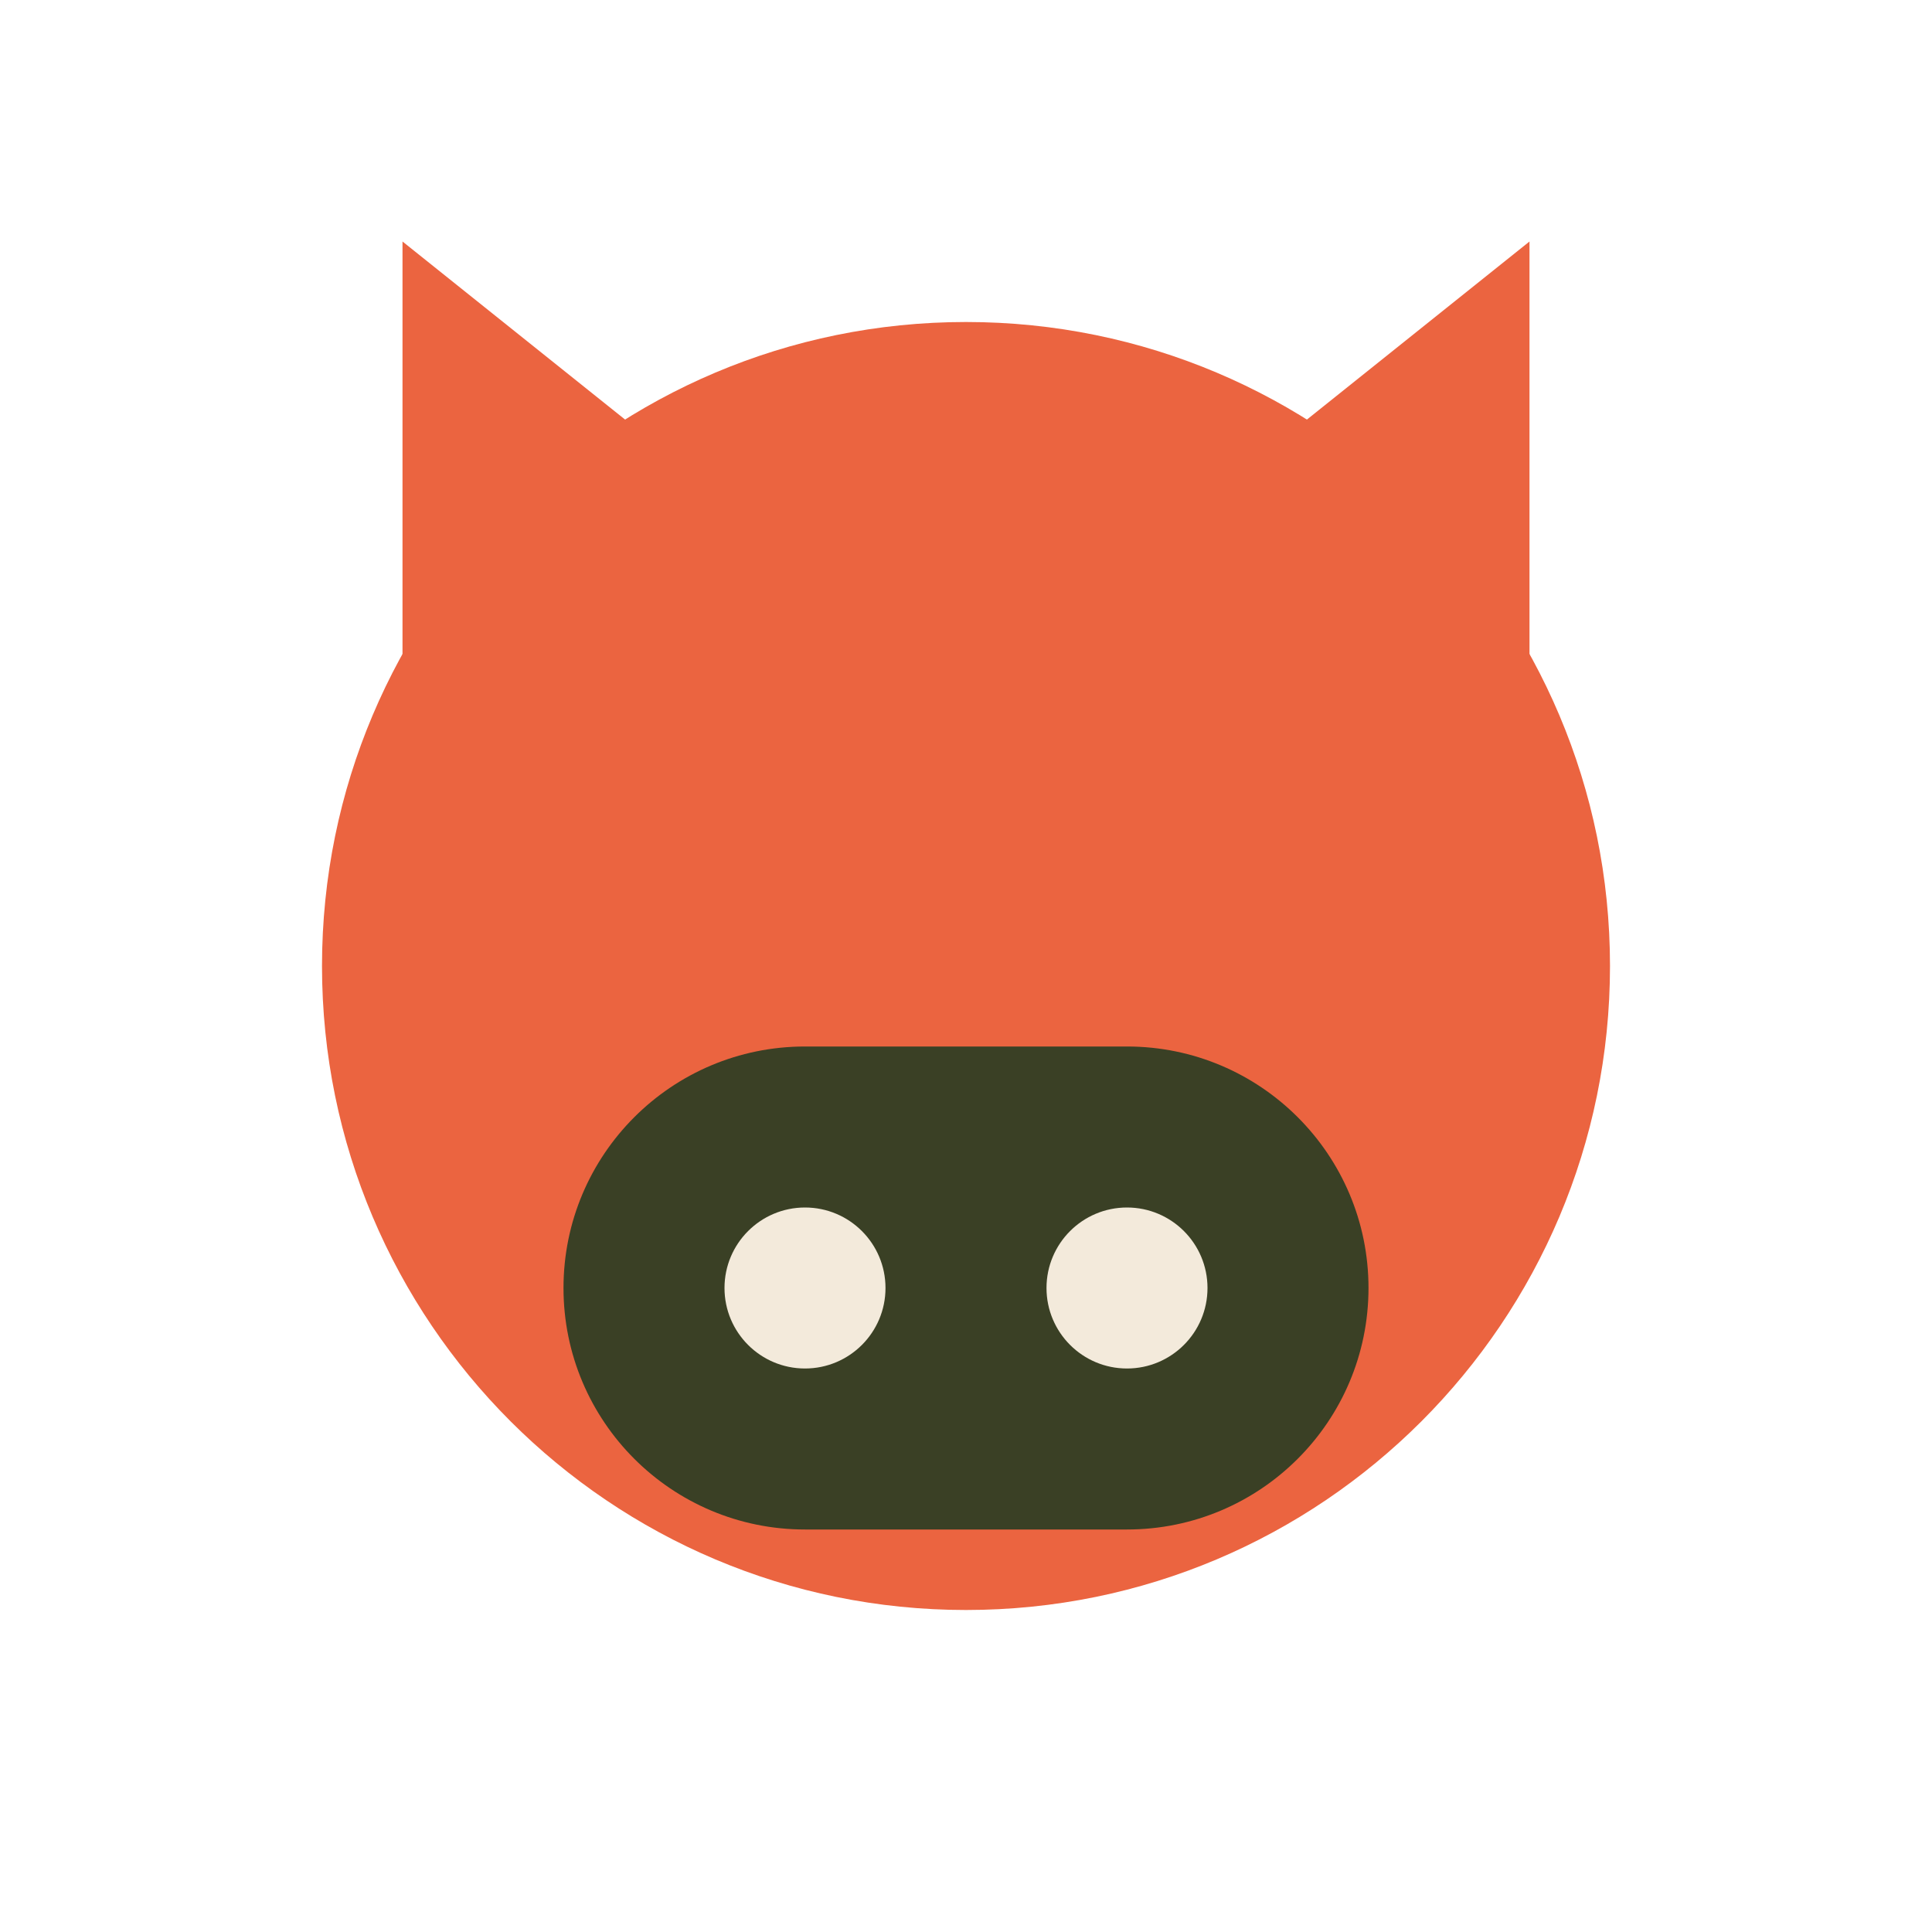
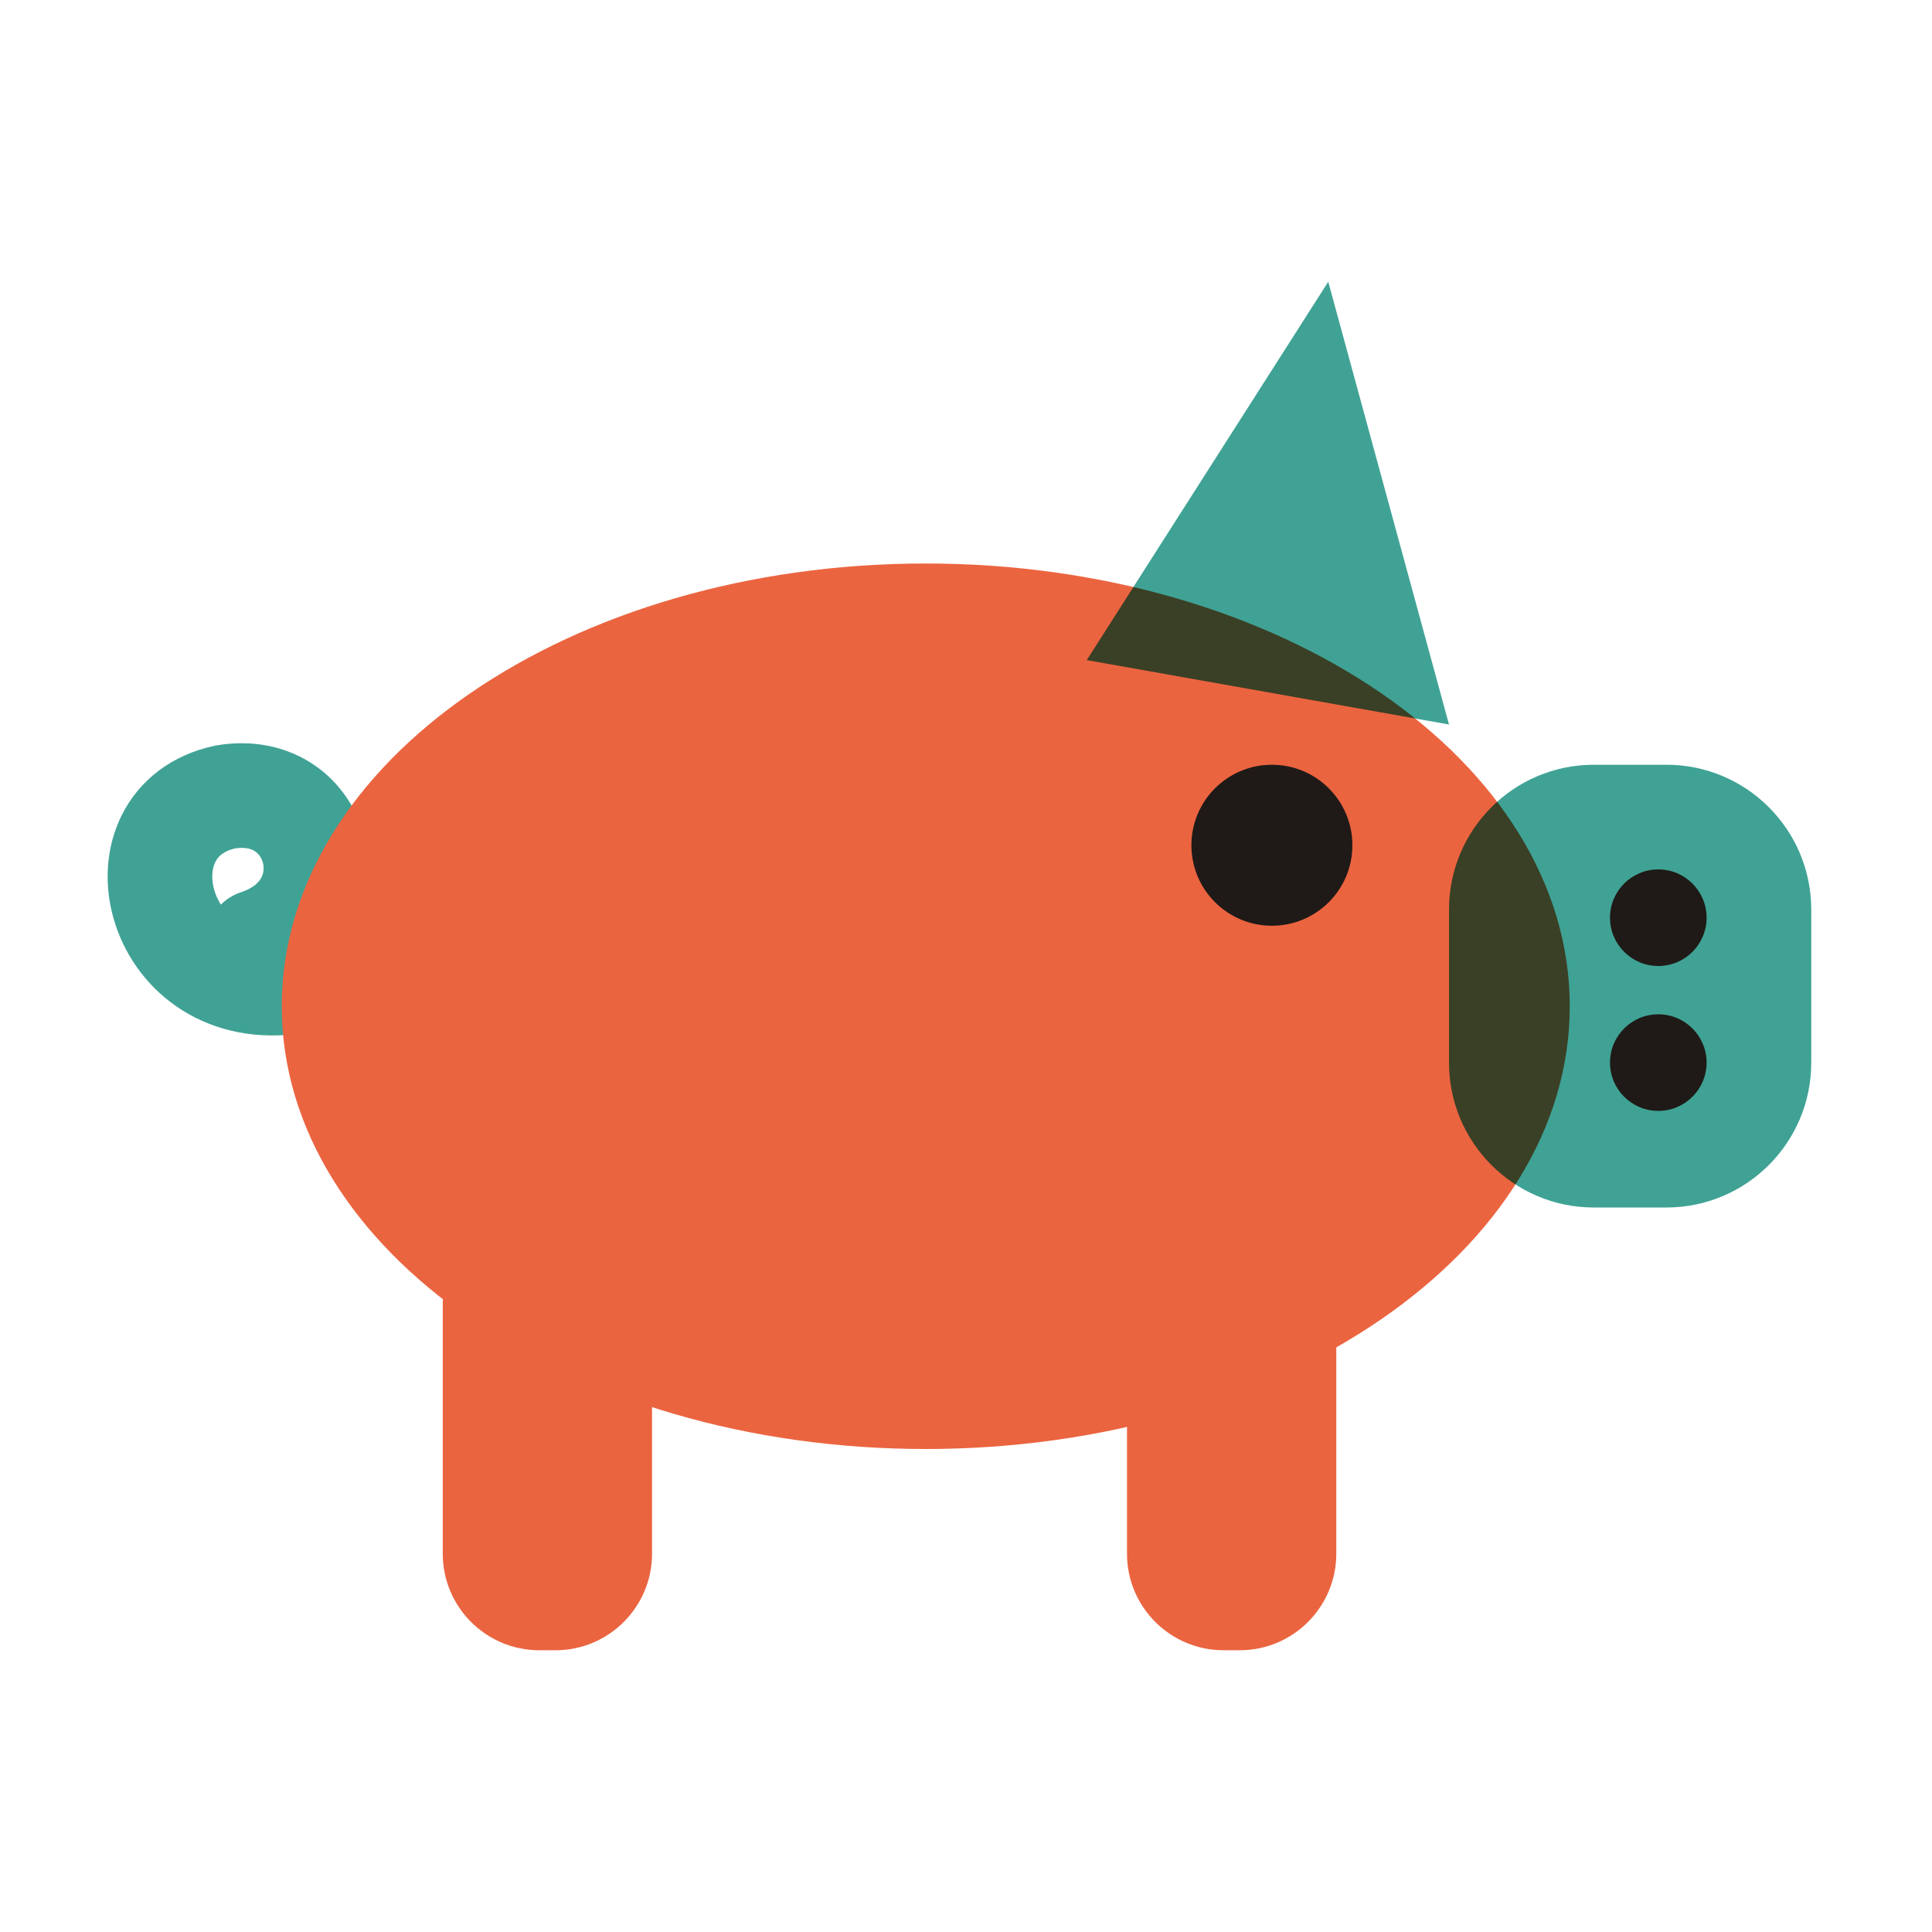
<svg xmlns="http://www.w3.org/2000/svg" viewBox="0 0 24 24">
  <g style="isolation:isolate">
-     <circle cx="12" cy="12" r="8" fill="#EB6440" />
-     <rect x="7" y="13" width="10" height="6" rx="3" fill="#3FA295" style="mix-blend-mode:multiply" />
-     <circle cx="10" cy="16" r="1" fill="#F3EADB" />
-     <circle cx="14" cy="16" r="1" fill="#F3EADB" />
-     <path d="M5 3l5 4-5 2ZM19 3l-5 4 5 2Z" fill="#EB6440" />
+     <path d="M3.6 12.2c-1.7.2-2.2-2-.8-2.3 1.2-.2 1.6 1.4.4 1.8" fill="none" stroke="#3FA295" stroke-width="1.3" stroke-linecap="round" />
+     <rect x="5.5" y="15" width="2.6" height="5.5" rx="1.2" fill="#EB6440" />
+     <rect x="14" y="15" width="2.6" height="5.5" rx="1.2" fill="#EB6440" />
+     <ellipse cx="11.5" cy="12.5" rx="8" ry="5.5" fill="#EB6440" />
+     <path d="M13.5 8.2 16.5 3.5 18 9Z" fill="#3FA295" style="mix-blend-mode:multiply" />
+     <rect x="18" y="9.5" width="4.5" height="5.5" rx="1.8" fill="#3FA295" style="mix-blend-mode:multiply" />
+     <circle cx="20.6" cy="11.4" r=".6" fill="#1F1A17" />
+     <circle cx="20.6" cy="13.2" r=".6" fill="#1F1A17" />
+     <circle cx="15.8" cy="10.5" r="1" fill="#1F1A17" />
  </g>
</svg>
